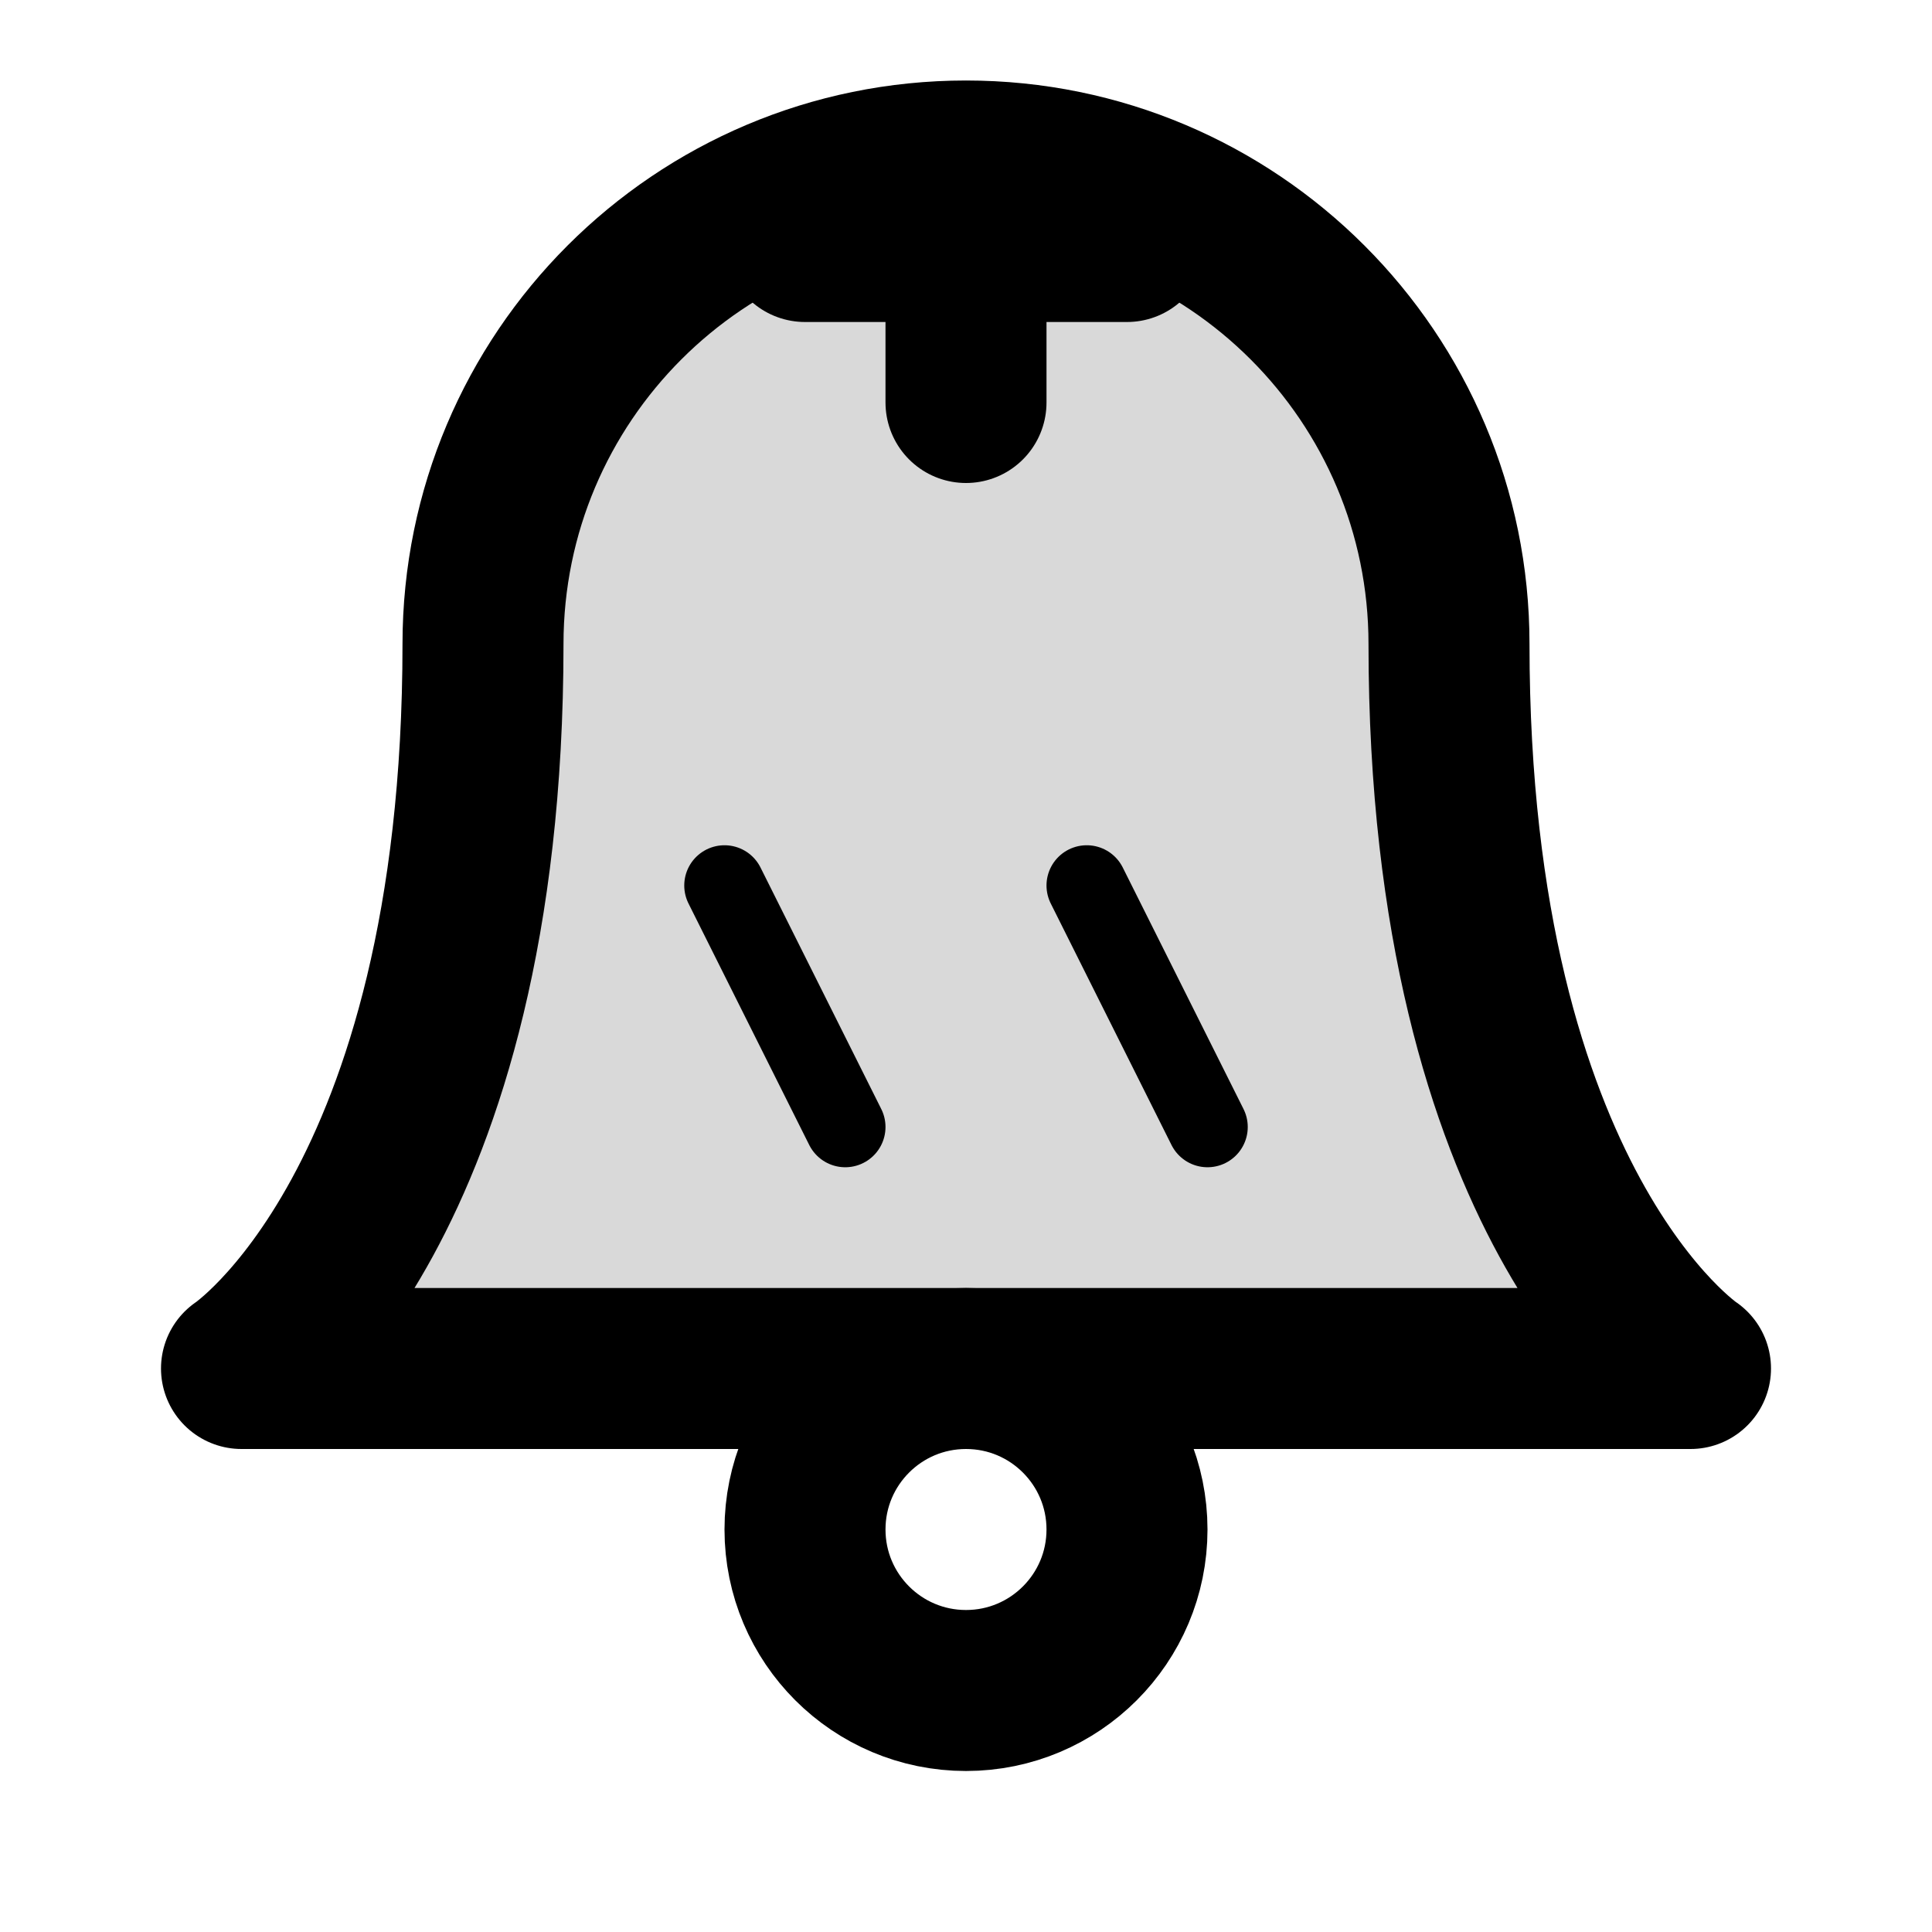
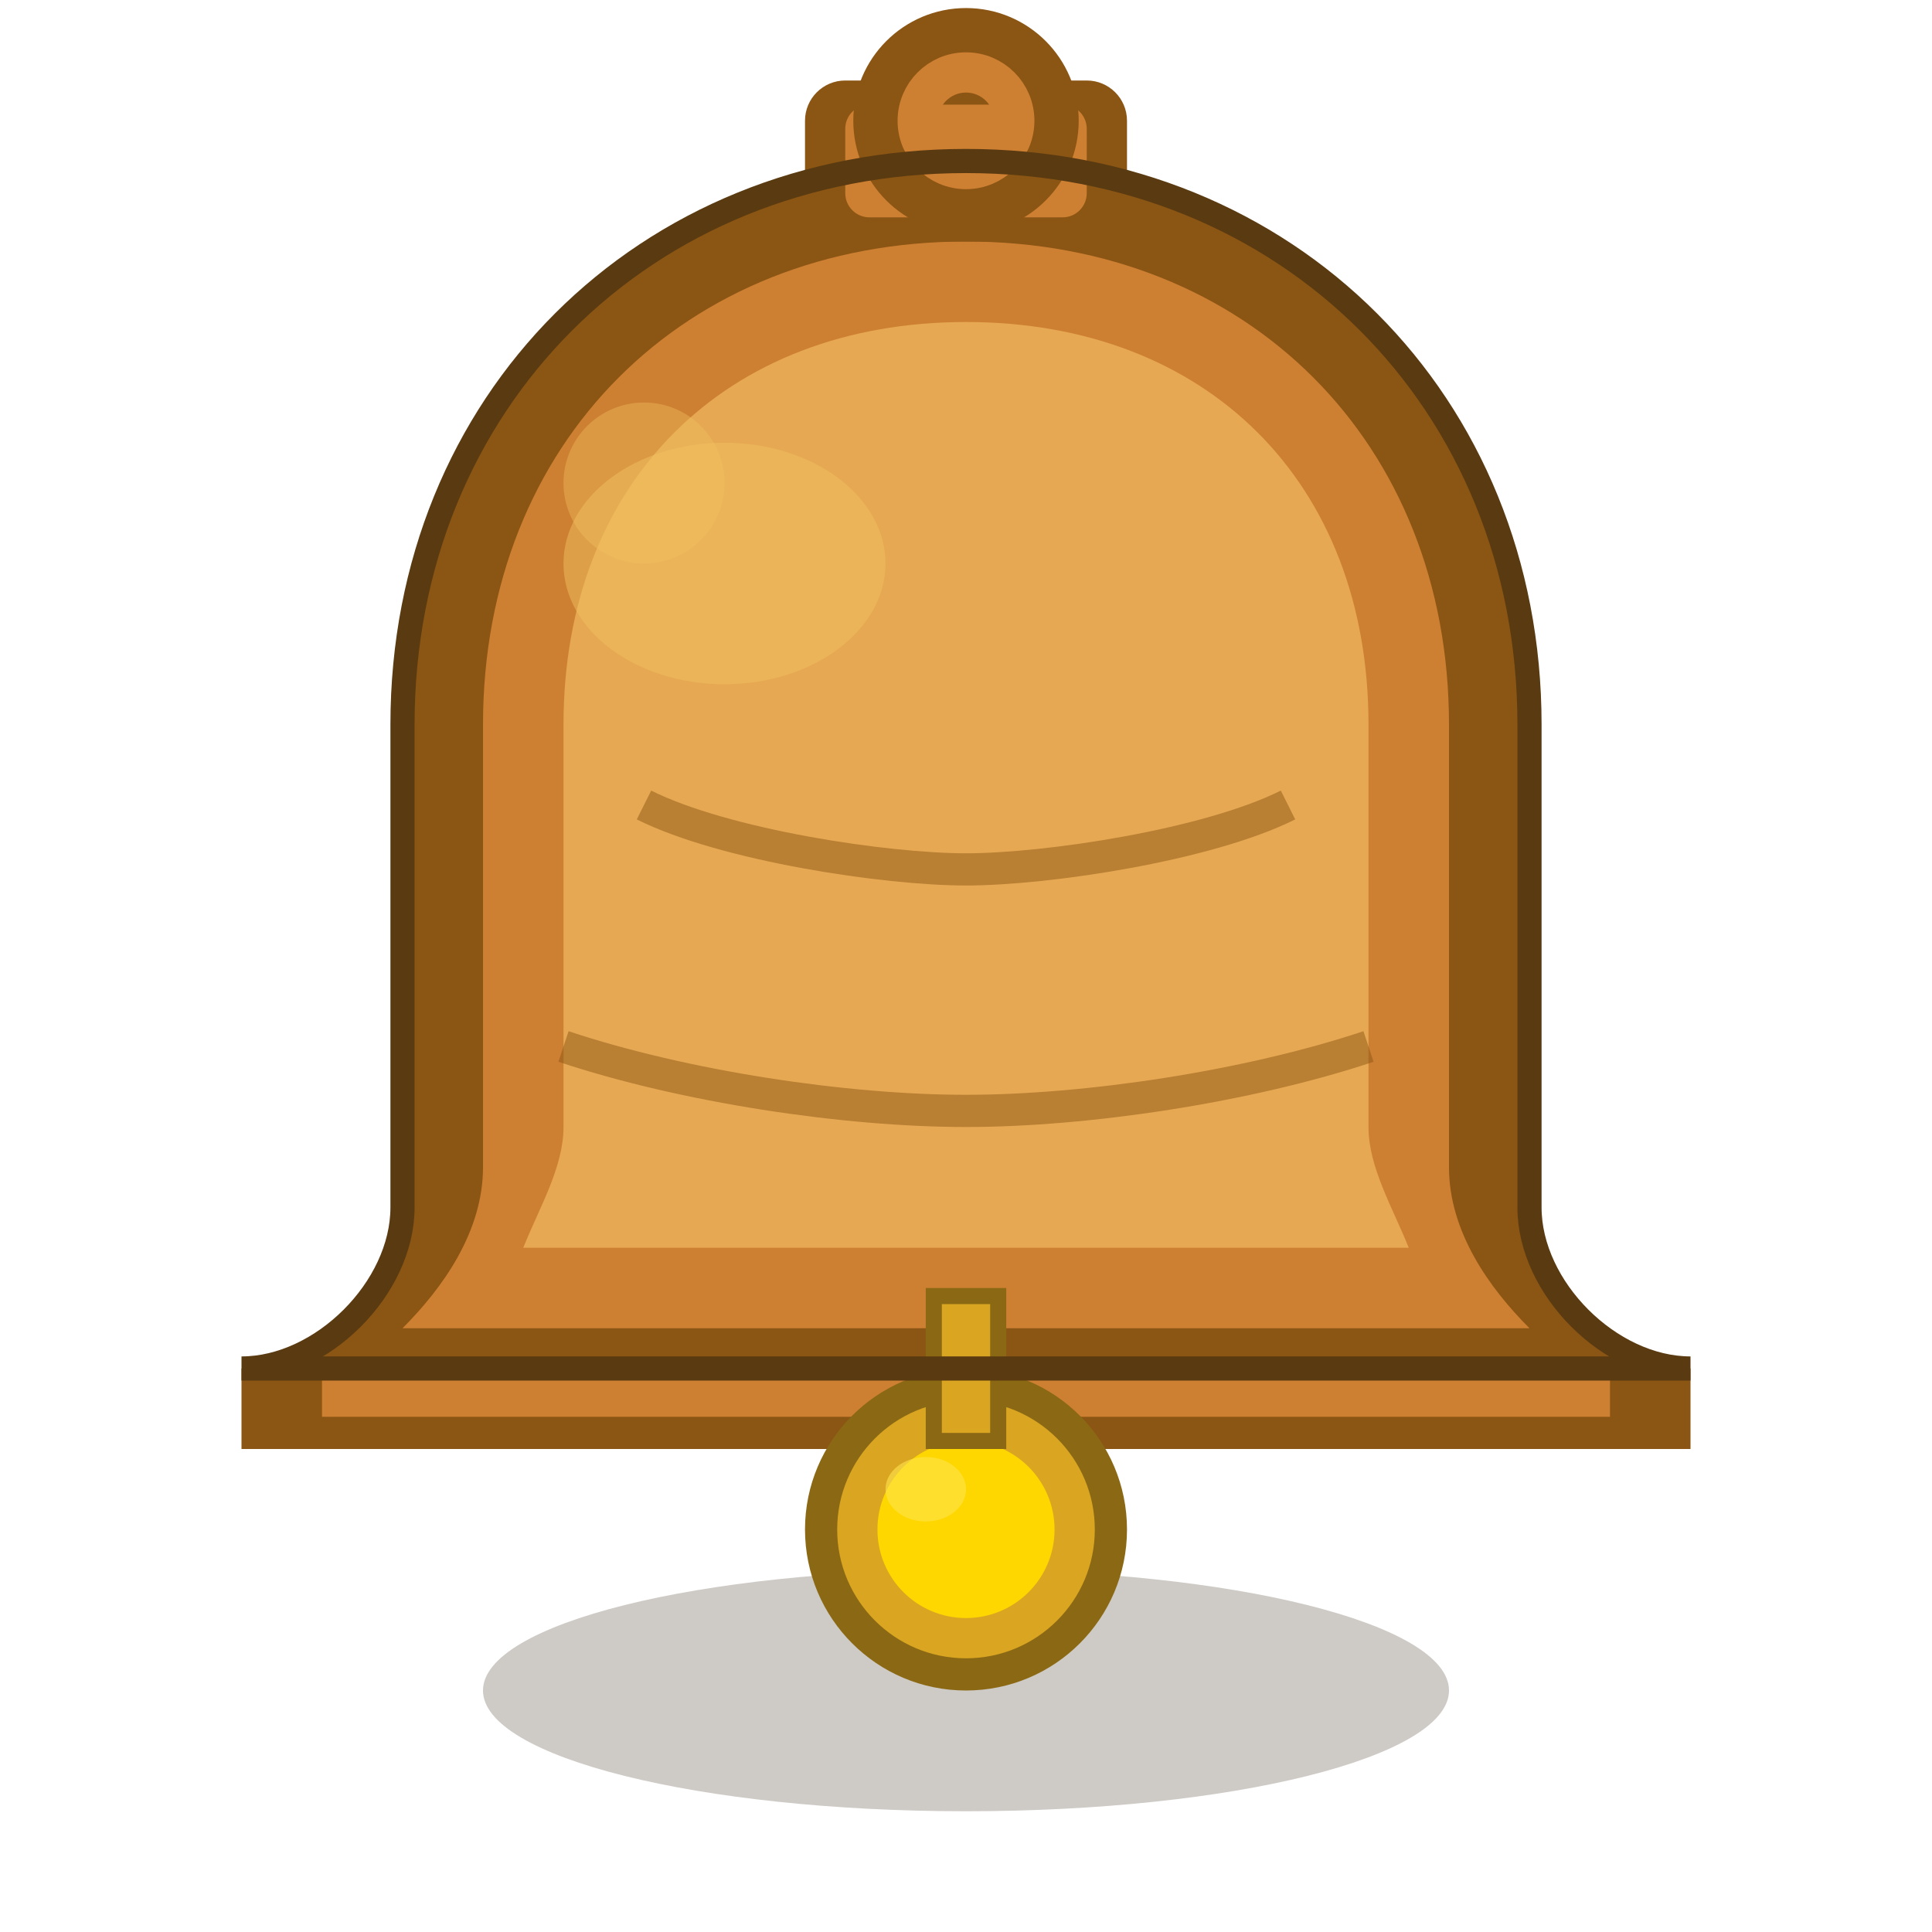
- <svg xmlns="http://www.w3.org/2000/svg" viewBox="0 0 24 24" fill="none">
-   <style>
-     .stroke { stroke: currentColor; stroke-width: 2; stroke-linecap: round; stroke-linejoin: round; fill: none; }
-     .metallic { fill: currentColor; fill-opacity: 0.15; }
-   </style>
-   <path class="stroke metallic" d="M18 8A6 6 0 006 8c0 7-3 9-3 9h18s-3-2-3-9" />
-   <path class="stroke" d="M10 3h4" />
-   <path class="stroke" d="M12 3v2" />
-   <circle class="stroke" cx="12" cy="19" r="2" />
-   <path class="stroke" d="M9 11l1.5 3M13.5 11l1.5 3" style="stroke-width: 1;" />
+ <svg xmlns="http://www.w3.org/2000/svg" viewBox="0 0 24 24">
+   <ellipse cx="12" cy="21" rx="6" ry="1.5" fill="#3d2a1a" opacity="0.25" />
+   <path d="M12 2c-4 0-7 3-7 7v6c0 1-1 2-2 2h18c-1 0-2-1-2-2V9c0-4-3-7-7-7z" fill="#8b5514" />
+   <path d="M12 3c-3.5 0-6 2.5-6 6v5.5c0 0.8-0.5 1.5-1 2h14c-0.5-0.5-1-1.2-1-2V9c0-3.5-2.5-6-6-6z" fill="#cd7f32" />
+   <path d="M12 4c-3 0-5 2-5 5v5c0 0.5-0.3 1-0.5 1.5h11c-0.2-0.5-0.5-1-0.5-1.5V9c0-3-2-5-5-5z" fill="#e6a852" />
+   <ellipse cx="9" cy="7" rx="2" ry="1.5" fill="#f0c060" opacity="0.5" />
+   <circle cx="8" cy="6" r="1" fill="#f0c060" opacity="0.4" />
+   <rect x="10" y="1" width="4" height="2" rx="0.5" fill="#8b5514" />
+   <rect x="10.5" y="1.3" width="3" height="1.4" rx="0.3" fill="#cd7f32" />
+   <circle cx="12" cy="1.5" r="1" fill="none" stroke="#8b5514" stroke-width="0.8" />
+   <circle cx="12" cy="1.5" r="0.6" fill="none" stroke="#cd7f32" stroke-width="0.5" />
+   <path d="M3 17h18v1H3z" fill="#8b5514" />
+   <path d="M4 17h16v0.6H4z" fill="#cd7f32" />
+   <circle cx="12" cy="19" r="2" fill="#8b6914" />
+   <circle cx="12" cy="19" r="1.6" fill="#daa520" />
+   <circle cx="12" cy="19" r="1.1" fill="#ffd700" />
+   <ellipse cx="11.5" cy="18.5" rx="0.5" ry="0.4" fill="#ffe44d" opacity="0.6" />
+   <rect x="11.5" y="16" width="1" height="2" fill="#8b6914" />
+   <rect x="11.7" y="16.2" width="0.6" height="1.6" fill="#daa520" />
+   <path d="M8 10c1 0.5 3 0.8 4 0.8s3-0.3 4-0.8" fill="none" stroke="#8b5514" stroke-width="0.4" opacity="0.5" />
+   <path d="M7 13c1.5 0.5 3.5 0.8 5 0.8s3.5-0.3 5-0.8" fill="none" stroke="#8b5514" stroke-width="0.4" opacity="0.5" />
+   <path d="M12 2c-4 0-7 3-7 7v6c0 1-1 2-2 2h18c-1 0-2-1-2-2V9c0-4-3-7-7-7z" fill="none" stroke="#5a3a10" stroke-width="0.3" />
</svg>
